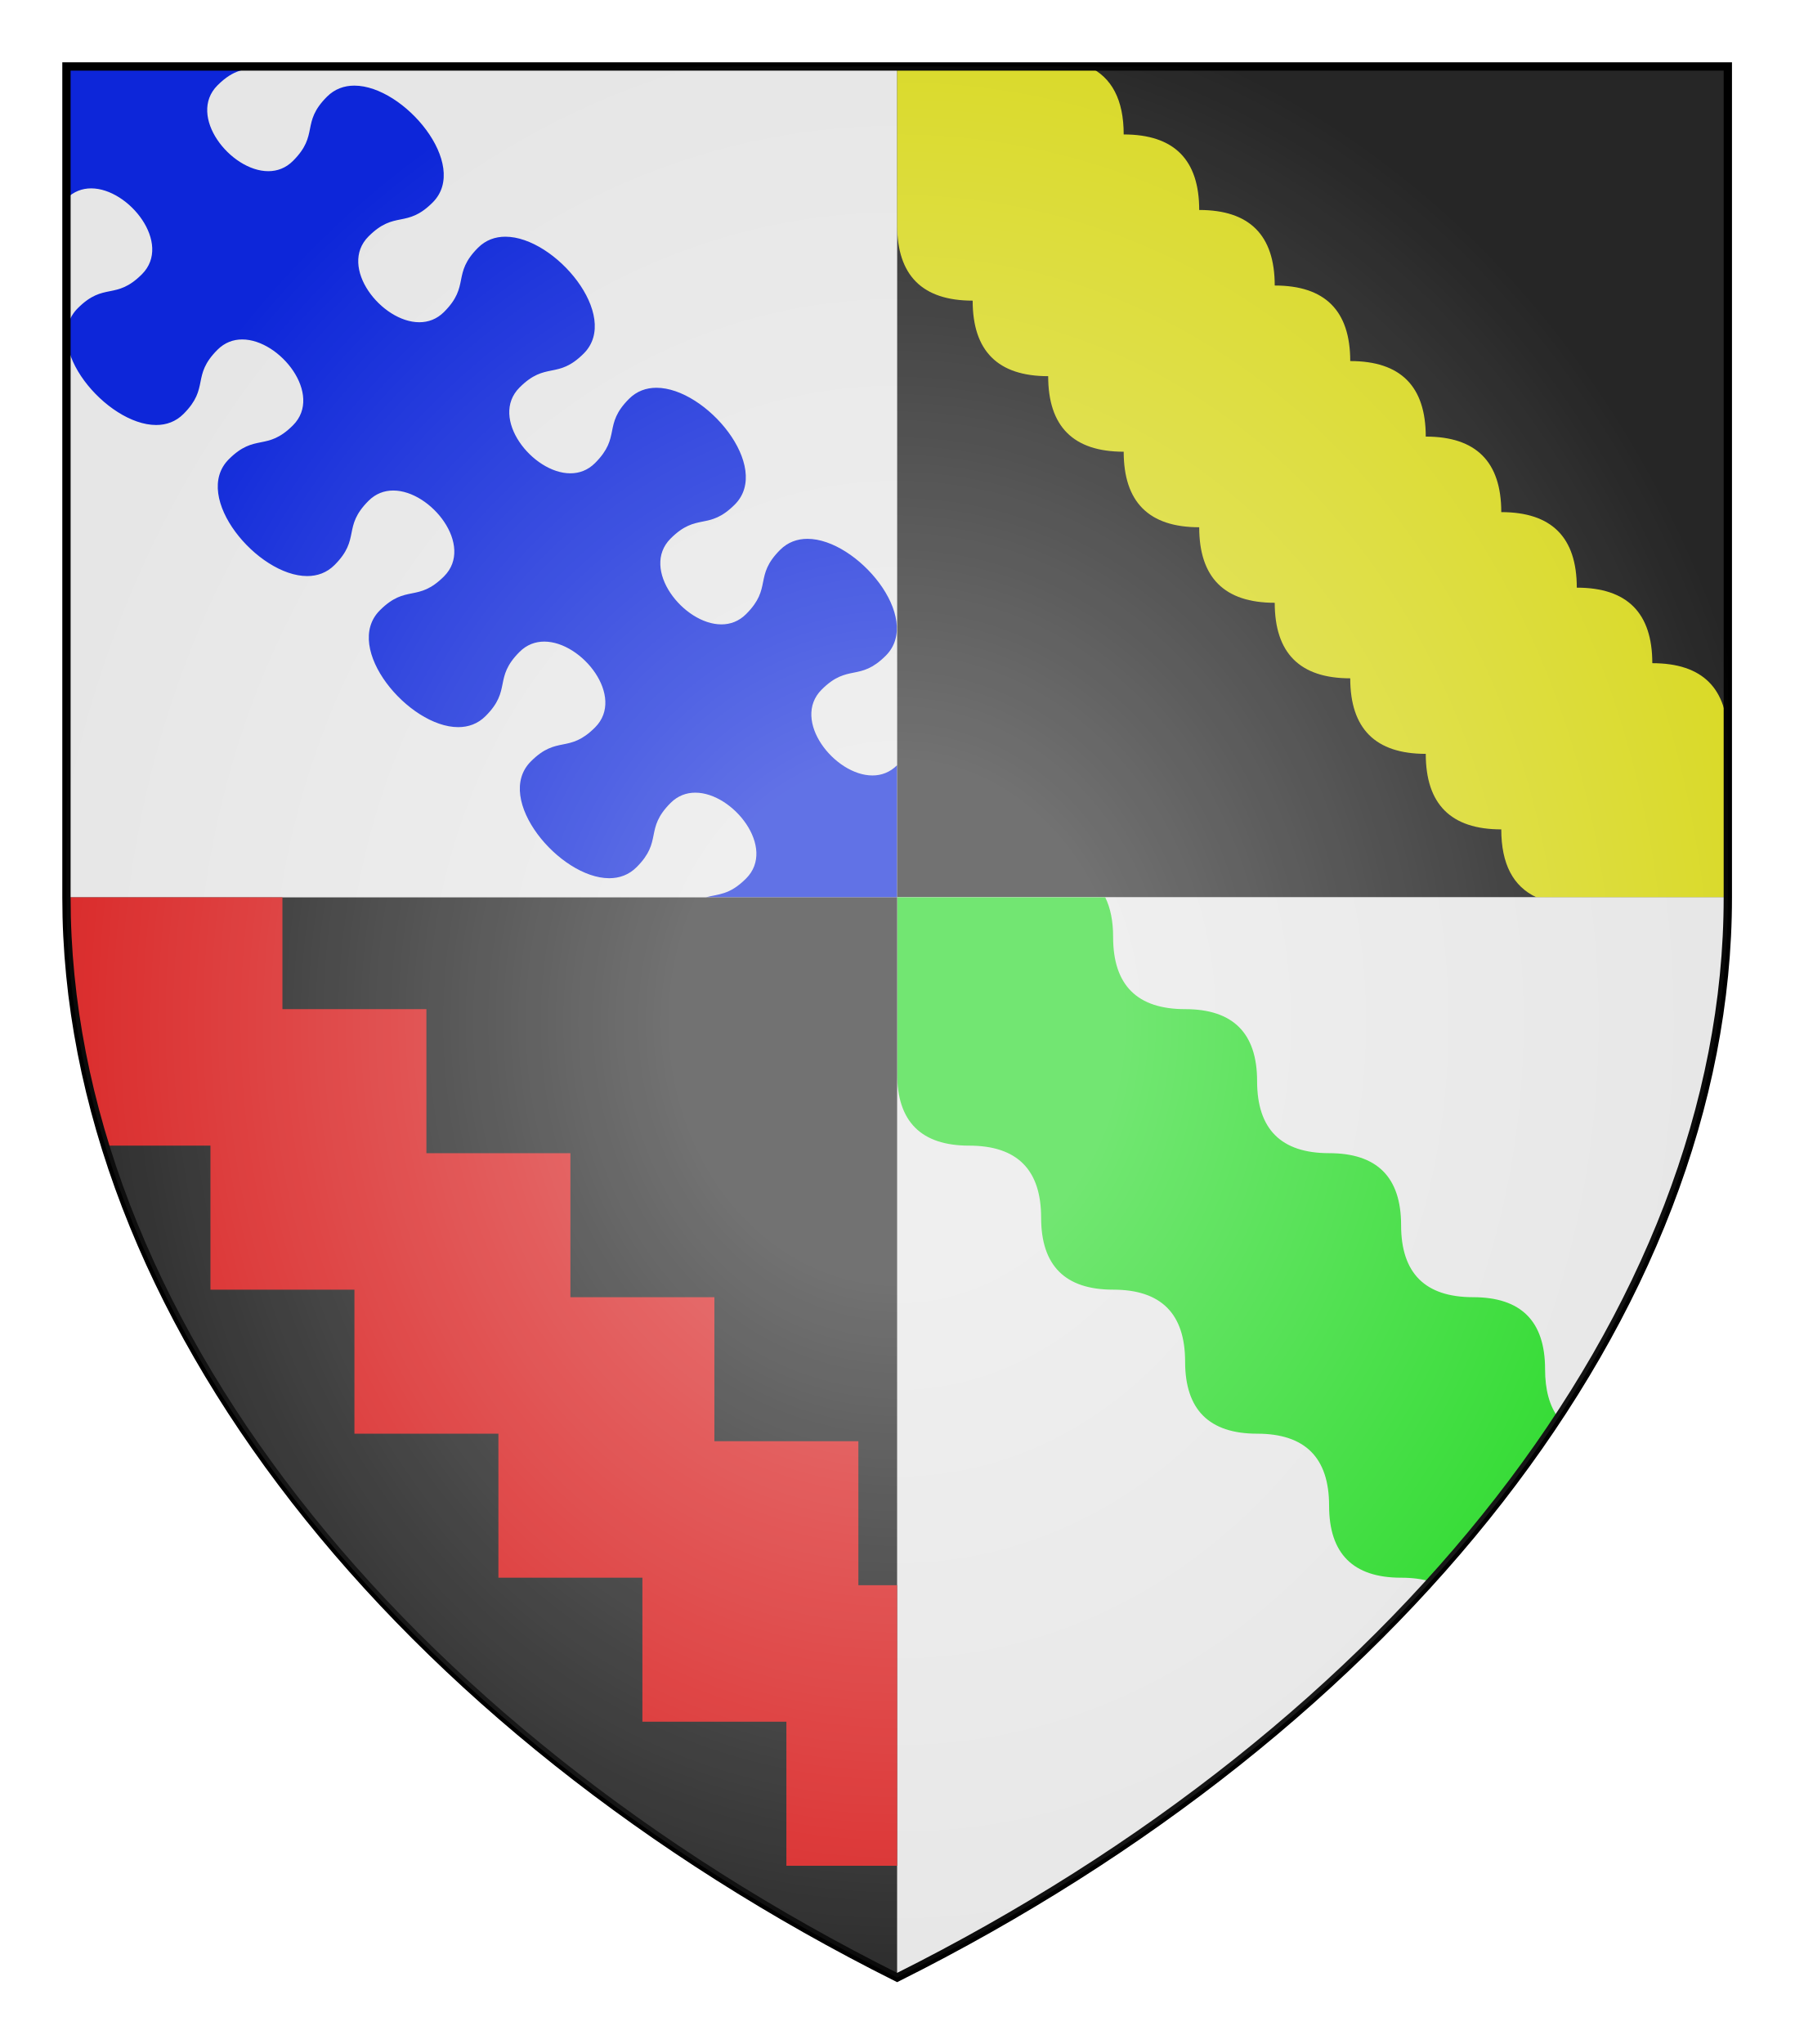
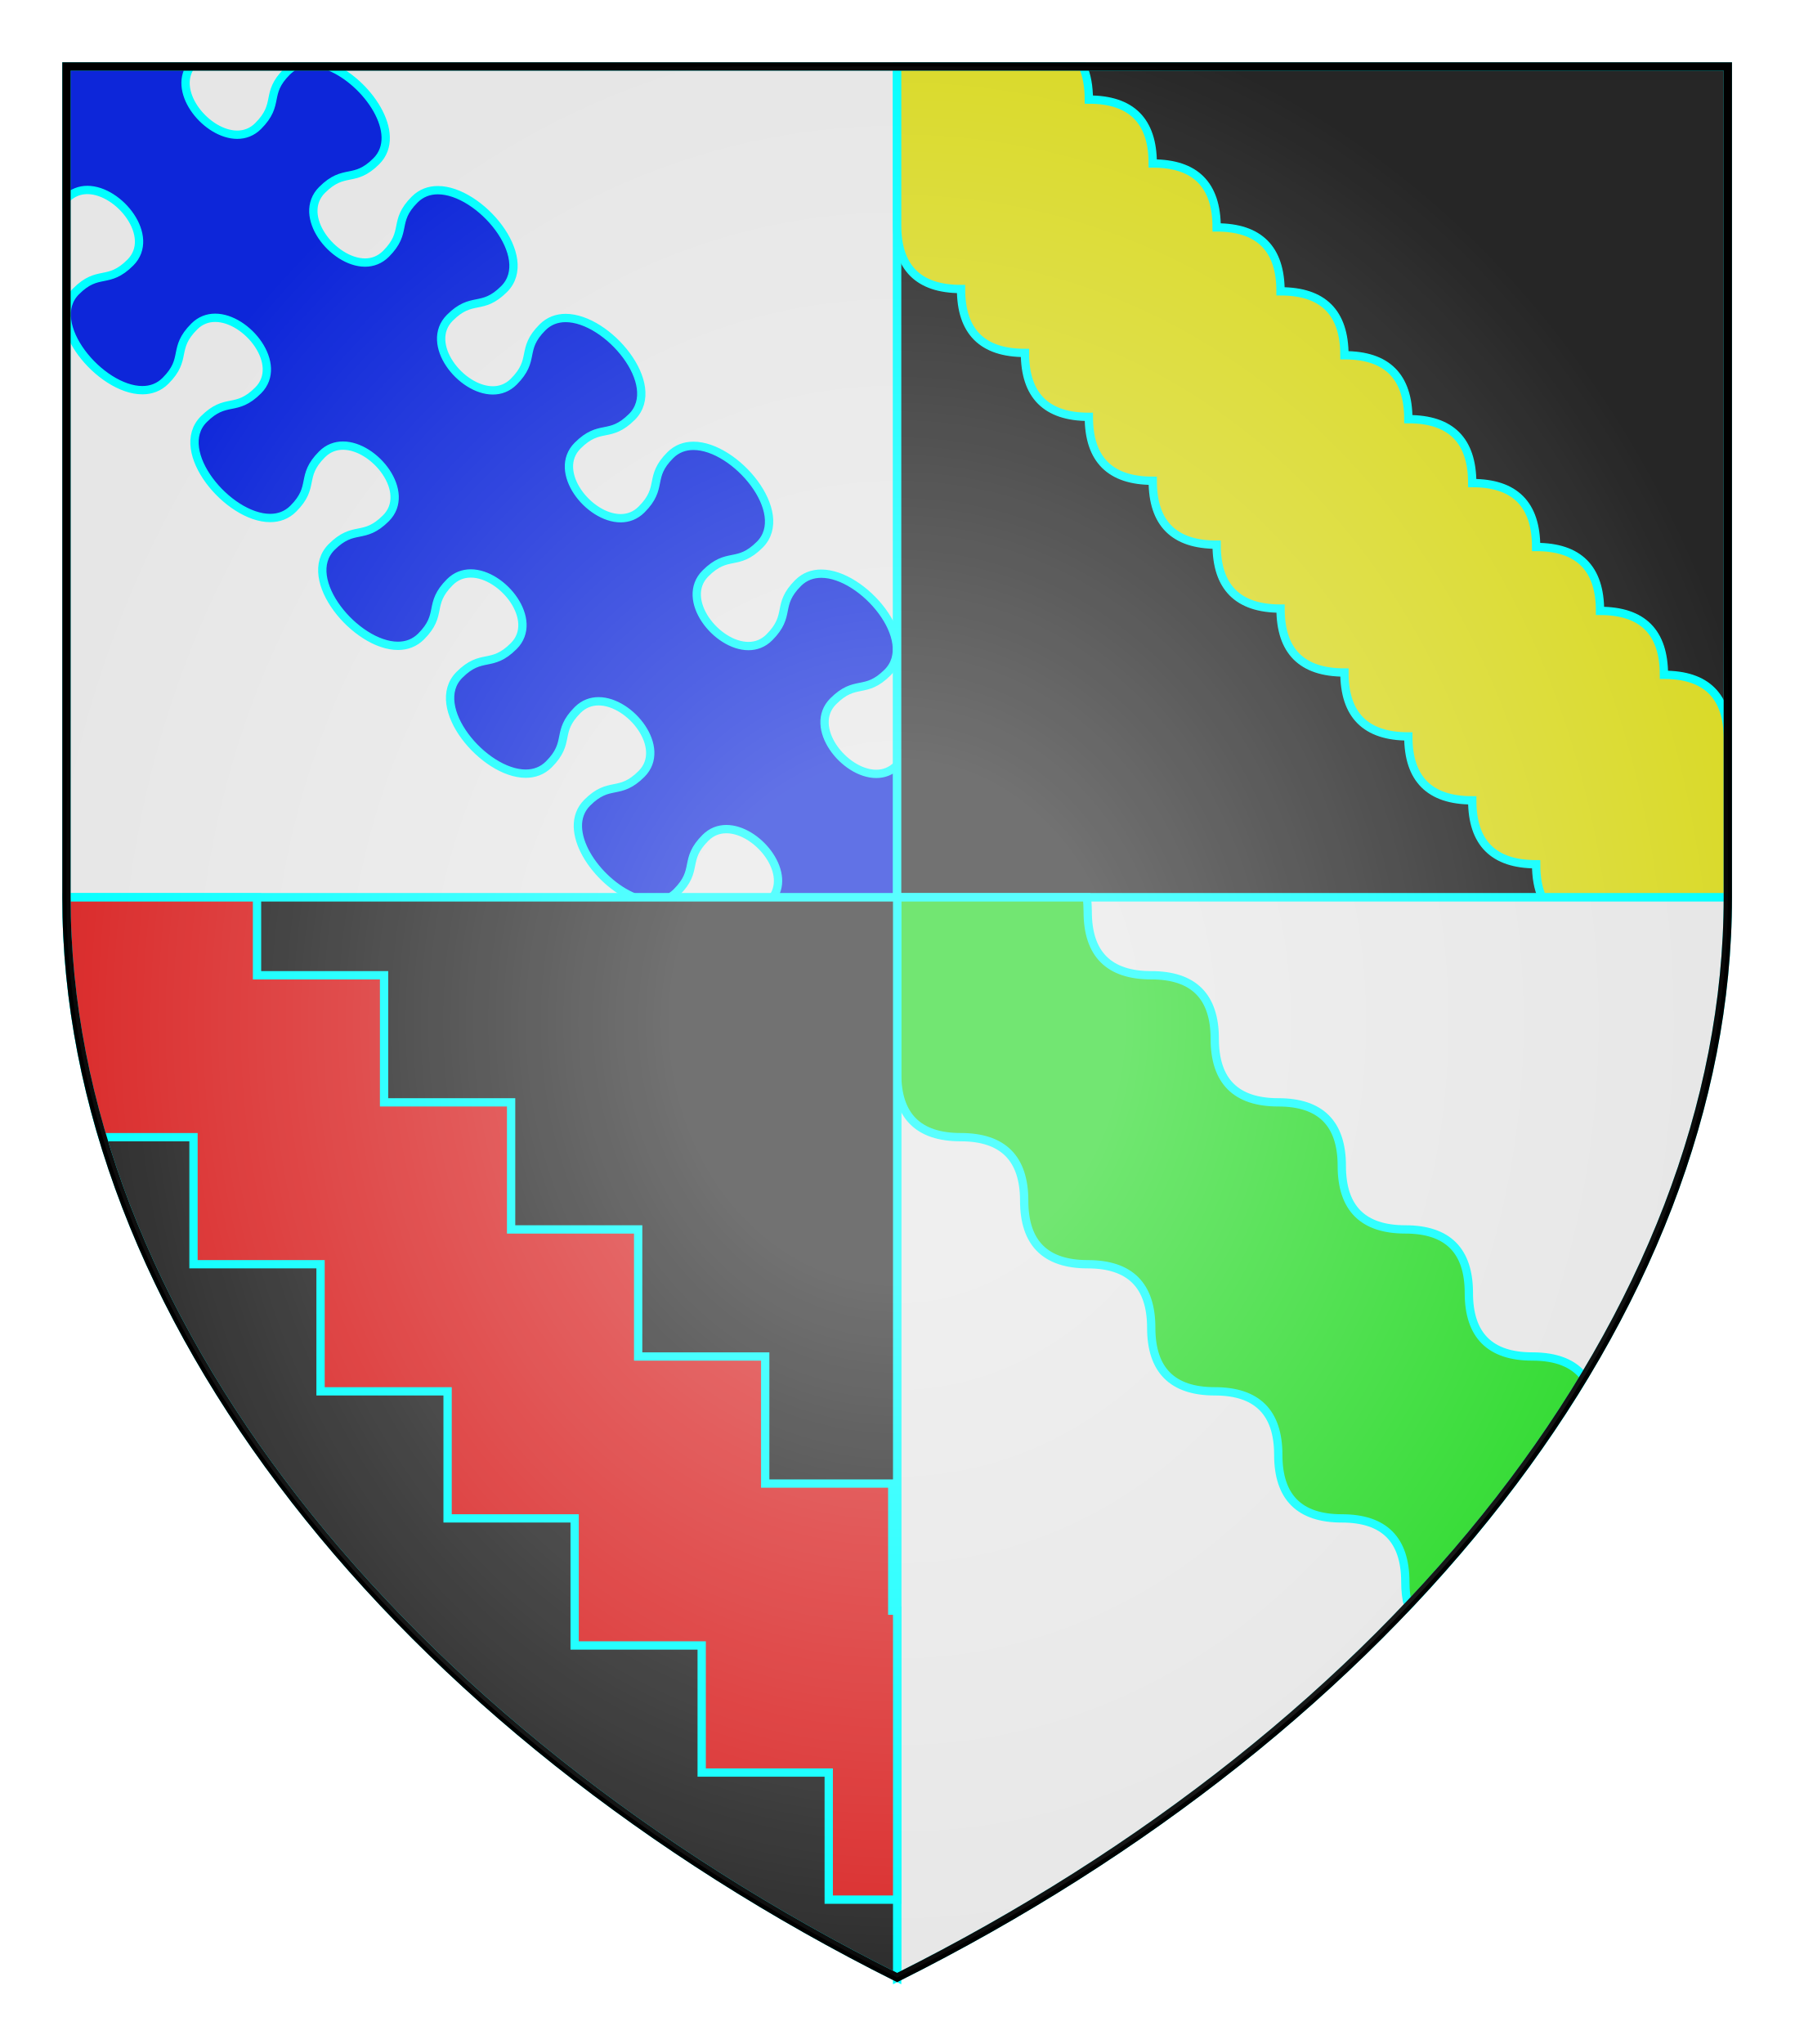
<svg xmlns="http://www.w3.org/2000/svg" height="246.0" width="216.0">
  <defs>
    <clipPath id="contour">
      <path d="M 8.0,8.0 L 208.0,8.0 L 208.0,108.0 C 208.0,158.0 168.0,208.0 108.0,238.0 C 48.0,208.0 8.0,158.0 8.0,108.0 L 8.0,8.0 Z" />
    </clipPath>
    <radialGradient id="lighting">
      <stop offset="25%" stop-color="white" stop-opacity="35%" />
      <stop offset="100%" stop-color="white" stop-opacity="0%" />
    </radialGradient>
  </defs>
  <g transform="translate(8.0,8.0)">
-     <path d="M 0.0,0.0 L 0.0,100.0 L 100.0,100.0 L 100.0,0.0 L 0.0,0.0 Z" style="fill: rgb(230, 230, 230); stroke-width: 1px; stroke: none;" />
-     <path d="M 0.0,0.0 L 0.0,15.91 L 5.24832678486638E-16,15.91 C 9.823791560499388E-15,15.91 1.9122751342484645E-14,15.91 2.8421709430404007E-14,15.91 C 0.868,15.042 1.902,14.671 2.975,14.671 C 7.52,14.671 12.768,21.323 9.091,25.001 C 5.909,28.183 4.545,25.91 1.364,29.092 C -3.162,33.617 4.829,43.15 10.797,43.15 C 12.022,43.15 13.162,42.748 14.091,41.819 C 17.273,38.637 15.0,37.274 18.182,34.092 C 19.05,33.224 20.084,32.853 21.157,32.853 C 25.702,32.853 30.95,39.505 27.273,43.183 C 24.091,46.364 22.727,44.092 19.545,47.274 C 15.02,51.799 23.011,61.331 28.979,61.331 C 30.204,61.331 31.344,60.93 32.273,60.001 C 35.455,56.819 33.182,55.455 36.364,52.274 C 37.232,51.405 38.266,51.035 39.339,51.035 C 43.884,51.035 49.132,57.687 45.455,61.364 C 42.273,64.546 40.909,62.274 37.727,65.455 C 33.202,69.981 41.192,79.513 47.161,79.513 C 48.386,79.513 49.526,79.112 50.455,78.183 C 53.636,75.001 51.364,73.637 54.545,70.455 C 55.414,69.587 56.447,69.217 57.52,69.217 C 62.066,69.217 67.314,75.869 63.636,79.546 C 60.455,82.728 59.091,80.455 55.909,83.637 C 51.383,88.163 59.374,97.695 65.343,97.695 C 66.568,97.695 67.707,97.293 68.636,96.364 C 71.818,93.183 69.545,91.819 72.727,88.637 C 73.595,87.769 74.629,87.398 75.702,87.398 C 80.248,87.398 85.496,94.051 81.818,97.728 C 79.773,99.773 78.479,99.565 76.97,100.0 L 100.0,100.0 L 100.0,84.09 L 100.0,84.09 C 99.132,84.958 98.098,85.329 97.025,85.329 C 92.48,85.329 87.232,78.677 90.909,74.999 C 94.091,71.817 95.455,74.09 98.636,70.908 C 103.162,66.383 95.171,56.85 89.203,56.85 C 87.978,56.85 86.838,57.252 85.909,58.181 C 82.727,61.363 85.0,62.726 81.818,65.908 C 80.95,66.776 79.916,67.147 78.843,67.147 C 74.298,67.147 69.05,60.495 72.727,56.817 C 75.909,53.636 77.273,55.908 80.455,52.726 C 84.98,48.201 76.989,38.669 71.021,38.669 C 69.796,38.669 68.656,39.07 67.727,39.999 C 64.545,43.181 66.818,44.545 63.636,47.726 C 62.768,48.595 61.734,48.965 60.661,48.965 C 56.116,48.965 50.868,42.313 54.545,38.636 C 57.727,35.454 59.091,37.726 62.273,34.545 C 66.798,30.019 58.808,20.487 52.839,20.487 C 51.614,20.487 50.474,20.888 49.545,21.817 C 46.364,24.999 48.636,26.363 45.455,29.545 C 44.586,30.413 43.553,30.783 42.48,30.783 C 37.934,30.783 32.686,24.131 36.364,20.454 C 39.545,17.272 40.909,19.545 44.091,16.363 C 48.617,11.837 40.626,2.305 34.657,2.305 C 33.432,2.305 32.293,2.707 31.364,3.636 C 28.182,6.817 30.455,8.181 27.273,11.363 C 26.405,12.231 25.371,12.602 24.298,12.602 C 19.752,12.602 14.504,5.949 18.182,2.272 C 20.227,0.227 21.521,0.435 23.03,0.0 L 0.0,0.0 Z" style="fill: rgb(13, 38, 217); stroke-width: 1px; stroke: none;" />
-     <path d="M 100.0,0.0 L 100.0,100.0 L 200.0,100.0 L 200.0,0.0 L 100.0,0.0 Z" style="fill: rgb(38, 38, 38); stroke-width: 1px; stroke: none;" />
-     <path d="M 100.0,0.0 L 100.0,19.092 L 100.0,19.092 Q 100.0,28.183 109.091,28.183 L 109.091,28.183 Q 109.091,37.274 118.182,37.274 Q 118.182,46.365 127.273,46.365 Q 127.273,55.456 136.364,55.456 Q 136.364,64.546 145.455,64.546 Q 145.455,73.637 154.545,73.637 Q 154.545,82.728 163.636,82.728 Q 163.636,91.819 172.727,91.819 Q 172.727,98.034 176.976,100.0 L 200.0,100.0 L 200.0,80.908 Q 200.0,71.817 190.909,71.817 Q 190.909,62.726 181.818,62.726 Q 181.818,53.635 172.727,53.635 Q 172.727,44.544 163.636,44.544 Q 163.636,35.454 154.545,35.454 Q 154.545,26.363 145.455,26.363 Q 145.455,17.272 136.364,17.272 Q 136.364,8.181 127.273,8.181 Q 127.273,1.966 123.024,0.0 L 100.0,0.0 Z" style="fill: rgb(217, 217, 38); stroke-width: 1px; stroke: none;" />
-     <path d="M 100.0,100.0 L 100.0,230.0 C 160.0,200.0 200.0,150.0 200.0,100.0 L 100.0,100.0 Z" style="fill: rgb(230, 230, 230); stroke-width: 1px; stroke: none;" />
-     <path d="M 100.0,100.0 L 100.0,121.213 L 100.0,121.213 Q 100.0,129.88 108.667,129.88 Q 117.333,129.88 117.333,138.547 Q 117.333,147.213 126.0,147.213 L 126.0,147.213 Q 134.667,147.213 134.667,155.88 Q 134.667,164.547 143.333,164.547 Q 152.0,164.547 152.0,173.213 Q 152.0,181.88 160.667,181.88 L 160.667,181.88 Q 162.676,181.88 164.22,182.346 L 164.22,182.346 C 169.975,175.997 175.12,169.401 179.592,162.623 L 179.592,162.623 Q 178.0,160.501 178.0,156.787 Q 178.0,148.12 169.333,148.12 L 169.333,148.12 Q 160.667,148.12 160.667,139.453 Q 160.667,130.787 152.0,130.787 L 152.0,130.787 Q 143.333,130.787 143.333,122.12 Q 143.333,113.453 134.667,113.453 Q 126.0,113.453 126.0,104.787 Q 126.0,101.919 125.051,100.0 L 100.0,100.0 Z" style="fill: rgb(38, 217, 38); stroke-width: 1px; stroke: none;" />
-     <path d="M 0.0,100.0 C 0.0,150.0 40.0,200.0 100.0,230.0 L 100.0,100.0 L 0.0,100.0 Z" style="fill: rgb(38, 38, 38); stroke-width: 1px; stroke: none;" />
-     <path d="M 0.0,100.0 C 0.0,110.014 1.604,120.027 4.652,129.88 L 17.333,129.88 L 17.333,138.547 L 17.333,147.213 L 26.0,147.213 L 34.667,147.213 L 34.667,155.88 L 34.667,164.547 L 52.0,164.547 L 52.0,173.213 L 52.0,181.88 L 60.667,181.88 L 69.333,181.88 L 69.333,190.547 L 69.333,199.213 L 78.0,199.213 L 86.667,199.213 L 86.667,207.88 L 86.667,216.547 L 95.333,216.547 L 100.0,216.547 L 100.0,182.787 L 95.333,182.787 L 95.333,174.12 L 95.333,165.453 L 86.667,165.453 L 78.0,165.453 L 78.0,156.787 L 78.0,148.12 L 69.333,148.12 L 60.667,148.12 L 60.667,139.453 L 60.667,130.787 L 52.0,130.787 L 43.333,130.787 L 43.333,122.12 L 43.333,113.453 L 34.667,113.453 L 26.0,113.453 L 26.0,104.787 L 26.0,100.0 L 0.0,100.0 Z" style="fill: rgb(217, 38, 38); stroke-width: 1px; stroke: none;" />
+     <path d="M 0.0,0.0 L 0.0,100.0 L 100.0,100.0 L 100.0,0.0 L 0.0,0.0 Z" style="fill: rgb(230, 230, 230); stroke-width: 1px; stroke: rgb(0, 255, 255);" />
+     <path d="M 0.0,0.0 L 0.0,15.91 L 4.440892098500626E-16,15.91 C 0.735,15.175 1.609,14.862 2.517,14.862 C 6.363,14.862 10.804,20.491 7.692,23.602 C 5.0,26.295 3.846,24.371 1.154,27.064 C -2.676,30.893 4.086,38.959 9.136,38.959 C 10.173,38.959 11.137,38.619 11.923,37.833 C 14.615,35.141 12.692,33.987 15.385,31.295 C 16.119,30.56 16.994,30.246 17.902,30.246 C 21.748,30.246 26.189,35.875 23.077,38.987 C 20.385,41.679 19.231,39.756 16.538,42.448 C 12.709,46.278 19.47,54.343 24.521,54.343 C 25.557,54.343 26.522,54.004 27.308,53.218 C 30.0,50.525 28.077,49.371 30.769,46.679 C 31.504,45.945 32.379,45.631 33.287,45.631 C 37.133,45.631 41.573,51.26 38.462,54.371 C 35.769,57.064 34.615,55.141 31.923,57.833 C 28.094,61.662 34.855,69.728 39.905,69.728 C 40.942,69.728 41.906,69.388 42.692,68.602 C 45.385,65.91 43.462,64.756 46.154,62.064 C 46.888,61.329 47.763,61.016 48.671,61.016 C 52.517,61.016 56.958,66.644 53.846,69.756 C 51.154,72.448 50.0,70.525 47.308,73.218 C 43.478,77.047 50.24,85.113 55.29,85.113 C 56.326,85.113 57.291,84.773 58.077,83.987 C 60.769,81.295 58.846,80.141 61.538,77.448 C 62.273,76.714 63.148,76.4 64.056,76.4 C 67.902,76.4 72.342,82.029 69.231,85.141 C 66.538,87.833 65.385,85.91 62.692,88.602 C 59.434,91.861 63.843,98.186 68.342,100.0 L 72.642,100.0 C 72.932,99.835 73.206,99.627 73.462,99.371 C 76.154,96.679 74.231,95.525 76.923,92.833 C 77.658,92.098 78.532,91.785 79.44,91.785 C 83.079,91.785 87.249,96.822 85.055,100.0 L 100.0,100.0 L 100.0,84.09 L 100.0,84.09 C 99.265,84.825 98.391,85.138 97.483,85.138 C 93.637,85.138 89.196,79.509 92.308,76.398 C 95.0,73.705 96.154,75.629 98.846,72.936 C 102.676,69.107 95.914,61.041 90.864,61.041 C 89.827,61.041 88.863,61.381 88.077,62.167 C 85.385,64.859 87.308,66.013 84.615,68.705 C 83.881,69.44 83.006,69.754 82.098,69.754 C 78.252,69.754 73.811,64.125 76.923,61.013 C 79.615,58.321 80.769,60.244 83.462,57.552 C 87.291,53.722 80.53,45.657 75.479,45.657 C 74.443,45.657 73.478,45.996 72.692,46.782 C 70.0,49.475 71.923,50.629 69.231,53.321 C 68.496,54.055 67.621,54.369 66.713,54.369 C 62.867,54.369 58.427,48.74 61.538,45.629 C 64.231,42.936 65.385,44.859 68.077,42.167 C 71.906,38.338 65.145,30.272 60.095,30.272 C 59.058,30.272 58.094,30.612 57.308,31.398 C 54.615,34.09 56.538,35.244 53.846,37.936 C 53.112,38.671 52.237,38.984 51.329,38.984 C 47.483,38.984 43.042,33.356 46.154,30.244 C 48.846,27.552 50.0,29.475 52.692,26.782 C 56.522,22.953 49.76,14.887 44.71,14.887 C 43.674,14.887 42.709,15.227 41.923,16.013 C 39.231,18.705 41.154,19.859 38.462,22.552 C 37.727,23.286 36.852,23.6 35.944,23.6 C 32.098,23.6 27.658,17.971 30.769,14.859 C 33.462,12.167 34.615,14.09 37.308,11.398 C 40.566,8.139 36.157,1.814 31.658,0.0 L 27.358,0.0 C 27.068,0.165 26.794,0.373 26.538,0.629 C 23.846,3.321 25.769,4.475 23.077,7.167 C 22.342,7.902 21.468,8.215 20.56,8.215 C 16.921,8.215 12.751,3.178 14.945,0.0 L 0.0,0.0 Z" style="fill: rgb(13, 38, 217); stroke-width: 1px; stroke: rgb(0, 255, 255);" />
+     <path d="M 100.0,0.0 L 100.0,100.0 L 200.0,100.0 L 200.0,0.0 L 100.0,0.0 Z" style="fill: rgb(38, 38, 38); stroke-width: 1px; stroke: rgb(0, 255, 255);" />
+     <path d="M 100.0,0.0 L 100.0,19.092 L 100.0,19.092 Q 100,26.784 107.692,26.784 L 107.692,26.784 Q 107.692,34.476 115.385,34.476 Q 115.385,42.169 123.077,42.169 Q 123.077,49.861 130.769,49.861 Q 130.769,57.553 138.462,57.553 Q 138.462,65.246 146.154,65.246 Q 146.154,72.938 153.846,72.938 Q 153.846,80.63 161.538,80.63 Q 161.538,88.323 169.231,88.323 Q 169.231,96.015 176.923,96.015 Q 176.923,98.367 177.642,100.0 L 200.0,100.0 L 200.0,80.908 L 200.0,80.908 Q 200.0,73.216 192.308,73.216 Q 192.308,65.523 184.615,65.523 Q 184.615,57.831 176.923,57.831 Q 176.923,50.139 169.231,50.139 Q 169.231,42.447 161.538,42.447 Q 161.538,34.754 153.846,34.754 Q 153.846,27.062 146.154,27.062 Q 146.154,19.37 138.462,19.37 Q 138.462,11.677 130.769,11.677 Q 130.769,3.985 123.077,3.985 Q 123.077,1.633 122.358,0.0 L 100.0,0.0 Z" style="fill: rgb(217, 217, 38); stroke-width: 1px; stroke: rgb(0, 255, 255);" />
+     <path d="M 100.0,100.0 L 100.0,230.0 C 160.0,200.0 200.0,150.0 200.0,100.0 L 100.0,100.0 Z" style="fill: rgb(230, 230, 230); stroke-width: 1px; stroke: rgb(0, 255, 255);" />
+     <path d="M 100.0,100.0 L 100.0,121.213 Q 100.0,128.86 107.647,128.86 Q 115.294,128.86 115.294,136.507 Q 115.294,144.154 122.941,144.154 Q 130.588,144.154 130.588,151.801 Q 130.588,159.449 138.235,159.449 Q 145.882,159.449 145.882,167.096 Q 145.882,174.743 153.529,174.743 Q 161.176,174.743 161.176,182.39 Q 161.176,183.996 161.514,185.265 L 161.514,185.265 C 169.795,176.524 176.91,167.286 182.689,157.722 L 182.689,157.722 Q 180.812,155.257 176.471,155.257 Q 168.824,155.257 168.824,147.61 Q 168.824,139.963 161.176,139.963 Q 153.529,139.963 153.529,132.316 Q 153.529,124.669 145.882,124.669 Q 138.235,124.669 138.235,117.022 Q 138.235,109.375 130.588,109.375 Q 122.941,109.375 122.941,101.728 Q 122.941,100.809 122.831,100.0 L 100.0,100.0 Z" style="fill: rgb(38, 217, 38); stroke-width: 1px; stroke: rgb(0, 255, 255);" />
+     <path d="M 0.0,100.0 C 0.0,150.0 40.0,200.0 100.0,230.0 L 100.0,100.0 L 0.0,100.0 Z" style="fill: rgb(38, 38, 38); stroke-width: 1px; stroke: rgb(0, 255, 255);" />
+     <path d="M 0.0,100.0 C 0.0,109.668 1.496,119.337 4.342,128.86 L 15.294,128.86 L 15.294,136.507 L 15.294,144.154 L 30.588,144.154 L 30.588,151.801 L 30.588,159.449 L 38.235,159.449 L 45.882,159.449 L 45.882,167.096 L 45.882,174.743 L 53.529,174.743 L 61.176,174.743 L 61.176,182.39 L 61.176,190.037 L 76.471,190.037 L 76.471,197.684 L 76.471,205.331 L 91.765,205.331 L 91.765,212.978 L 91.765,220.625 L 99.412,220.625 L 100.0,220.625 L 100.0,185.846 L 99.412,185.846 L 99.412,178.199 L 99.412,170.551 L 84.118,170.551 L 84.118,162.904 L 84.118,155.257 L 76.471,155.257 L 68.824,155.257 L 68.824,147.61 L 68.824,139.963 L 53.529,139.963 L 53.529,132.316 L 53.529,124.669 L 45.882,124.669 L 38.235,124.669 L 38.235,117.022 L 38.235,109.375 L 30.588,109.375 L 22.941,109.375 L 22.941,101.728 L 22.941,100.0 L 0.0,100.0 Z" style="fill: rgb(217, 38, 38); stroke-width: 1px; stroke: rgb(0, 255, 255);" />
    <path d="M 0.0,0.0 L 200.0,0.0 L 200.0,100.0 C 200.0,150.0 160.0,200.0 100.0,230.0 C 40.0,200.0 0.0,150.0 0.0,100.0 L 0.0,0.0 Z" style="fill: none; stroke-width: 1px; stroke: rgb(0, 0, 0);" />
  </g>
  <rect clip-path="url(#contour)" fill="url(#lighting)" height="246.0" width="216.0" x="0.0" y="0.0" />
</svg>
